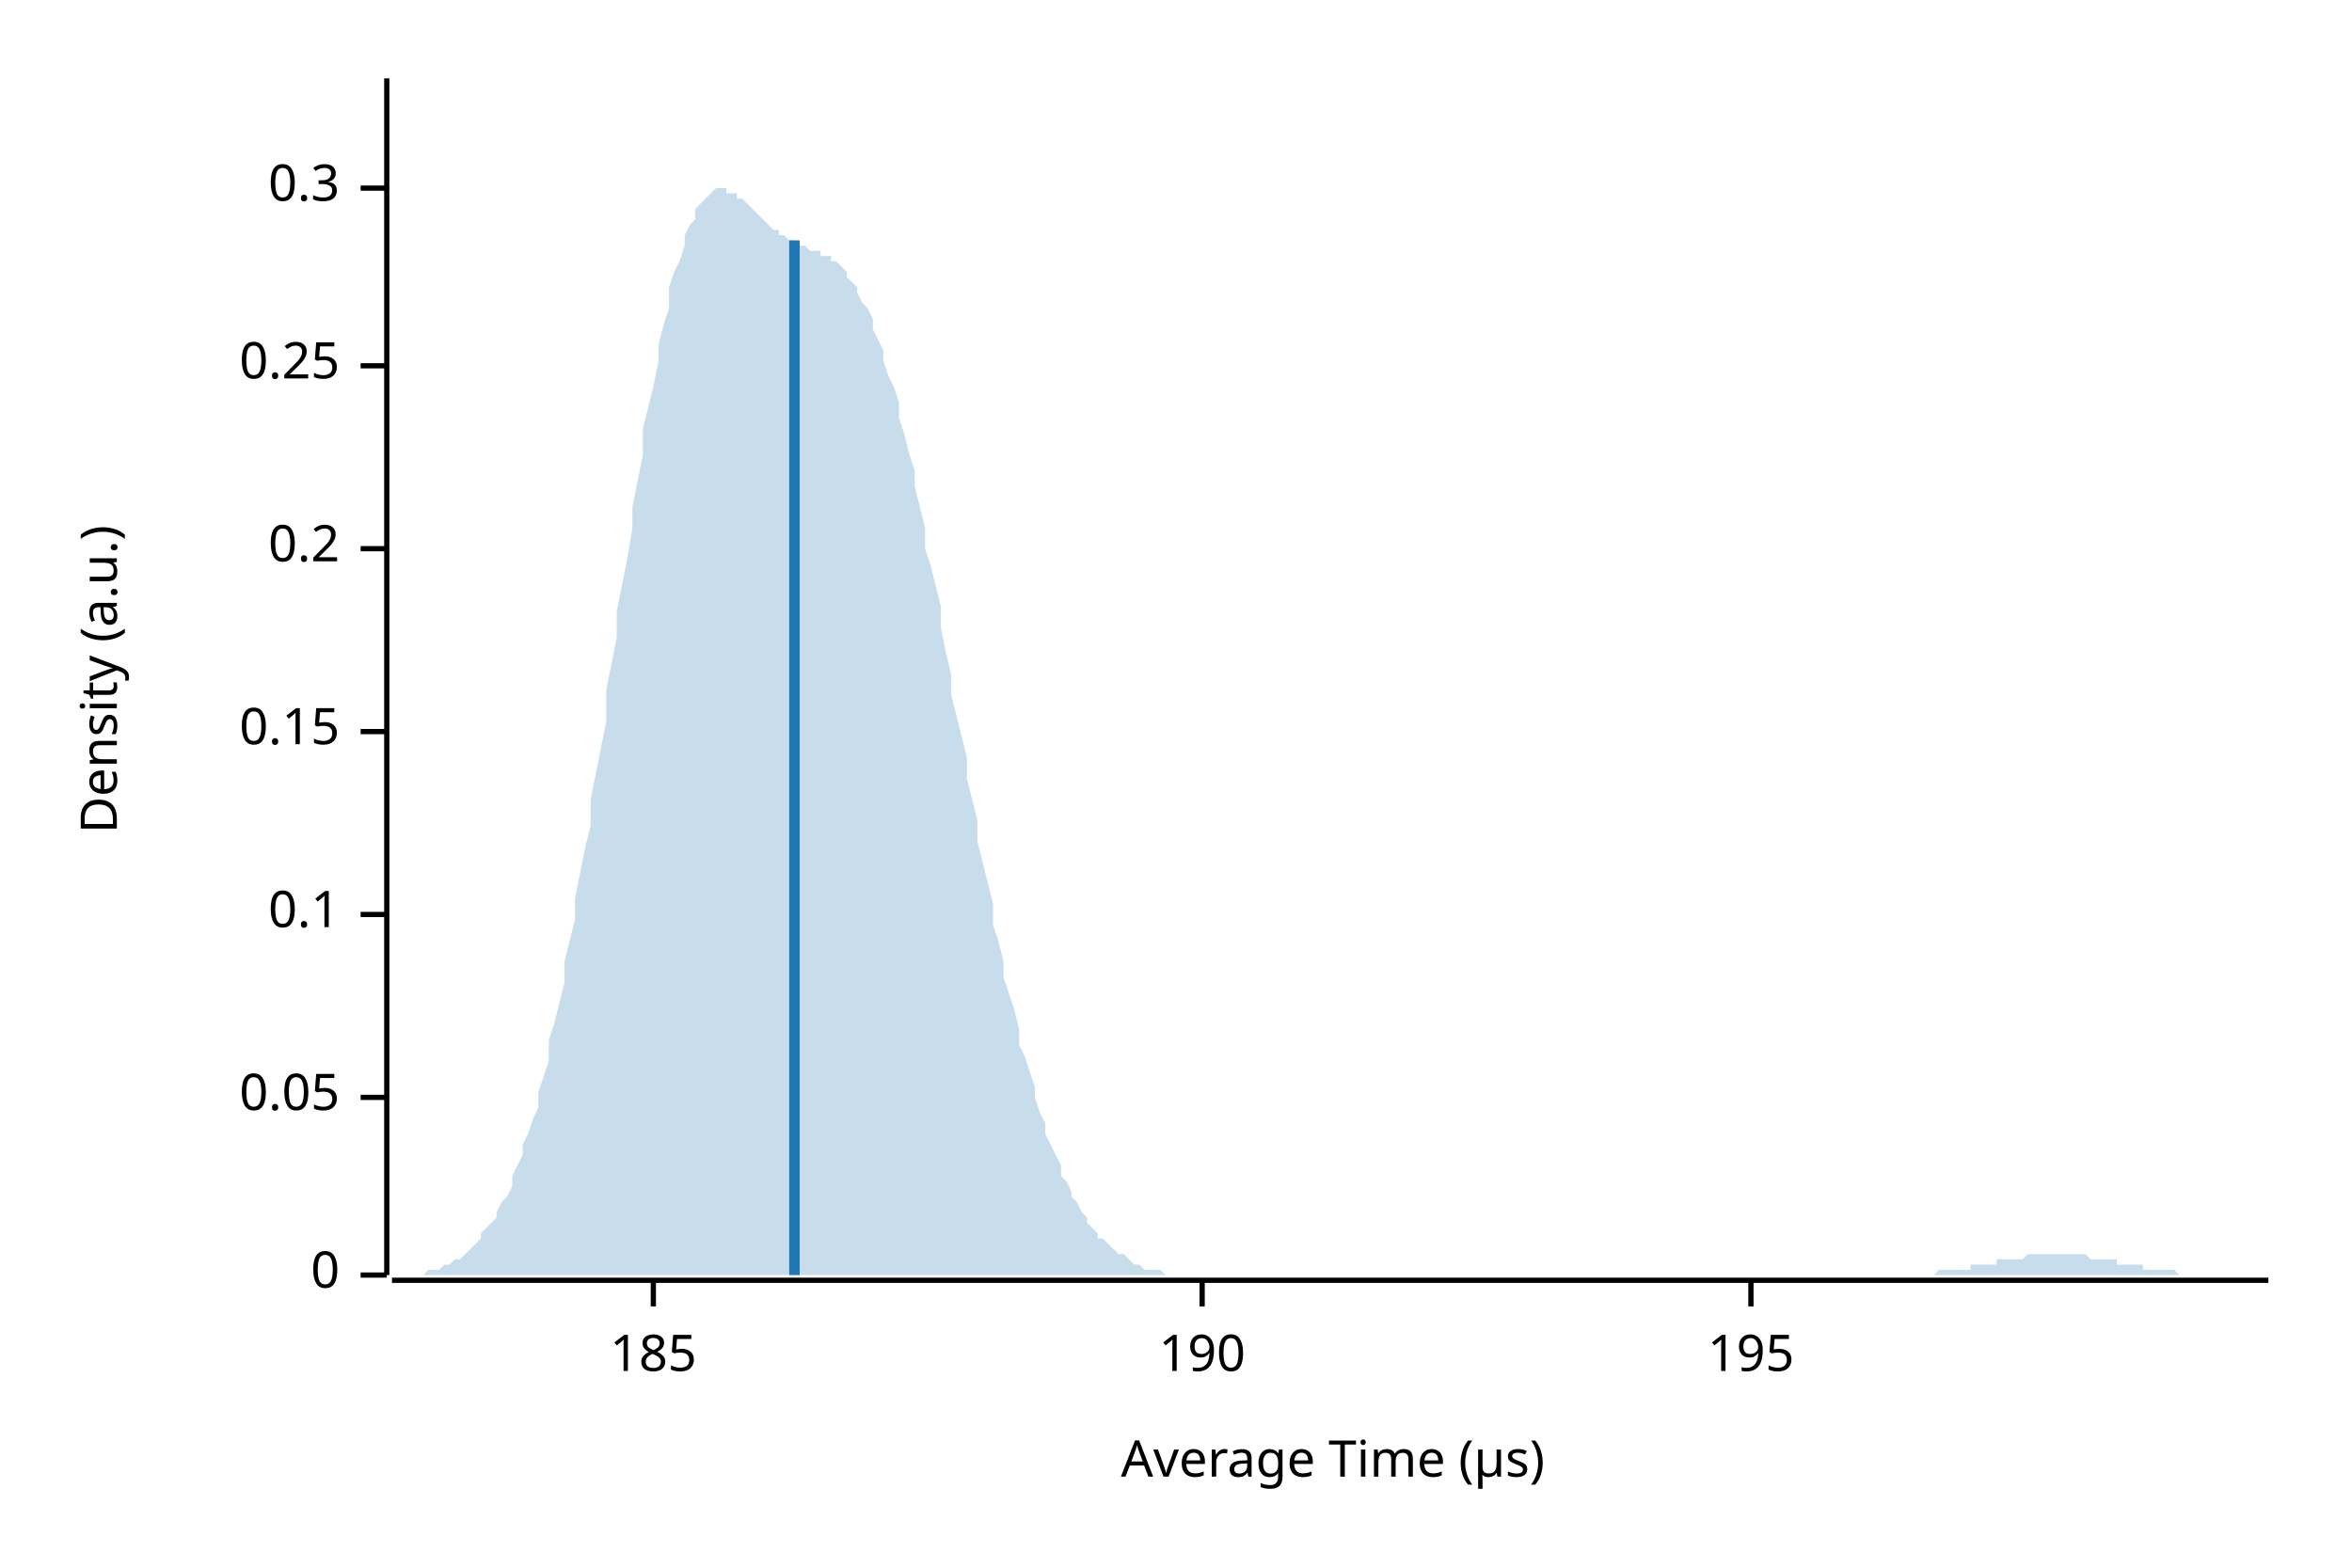
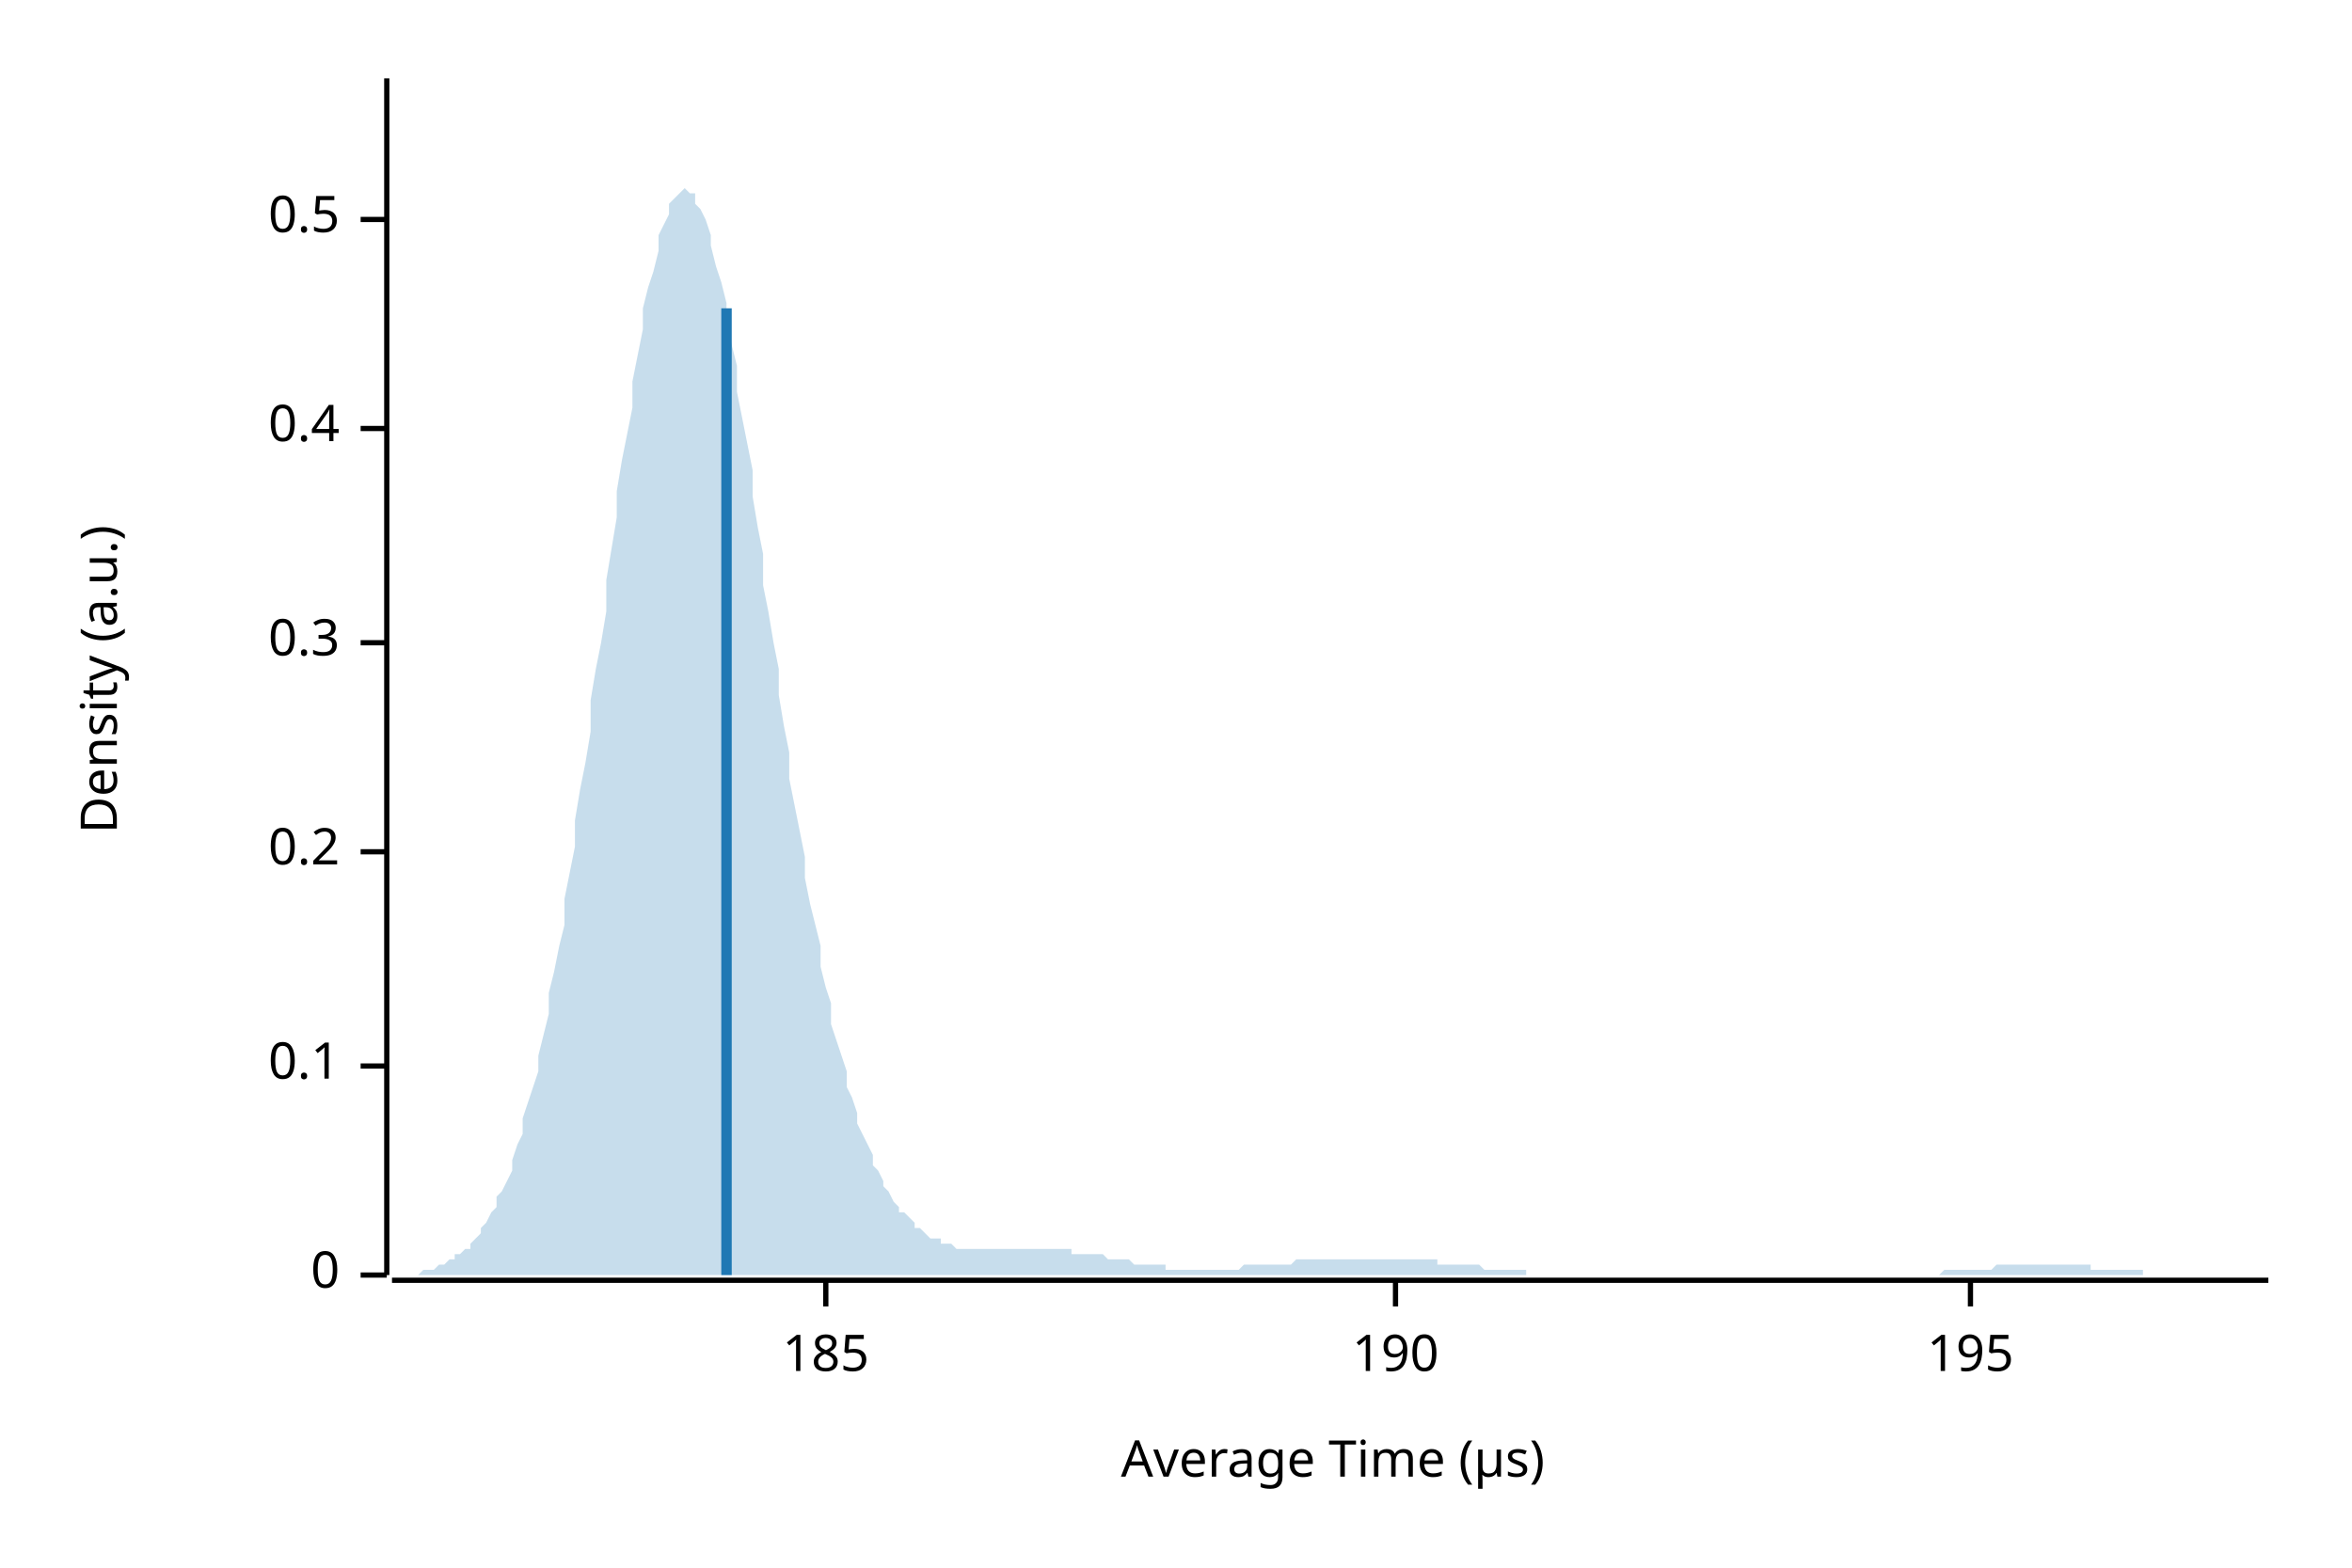
<svg xmlns="http://www.w3.org/2000/svg" width="450" height="300" viewBox="0 0 450 300">
  <text x="15" y="130" dy="0.76em" text-anchor="middle" font-family="sans-serif" font-size="9.677" opacity="1" fill="#000000" transform="rotate(270, 15, 130)">
Density (a.u.)
</text>
  <text x="255" y="285" dy="-0.5ex" text-anchor="middle" font-family="sans-serif" font-size="9.677" opacity="1" fill="#000000">
Average Time (µs)
</text>
  <polyline fill="none" opacity="1" stroke="#000000" stroke-width="1" points="74,15 74,244 " />
  <text x="65" y="244" dy="0.5ex" text-anchor="end" font-family="sans-serif" font-size="9.677" opacity="1" fill="#000000">
0
</text>
  <polyline fill="none" opacity="1" stroke="#000000" stroke-width="1" points="69,244 74,244 " />
-   <text x="65" y="210" dy="0.5ex" text-anchor="end" font-family="sans-serif" font-size="9.677" opacity="1" fill="#000000">
- 0.05
- </text>
-   <polyline fill="none" opacity="1" stroke="#000000" stroke-width="1" points="69,210 74,210 " />
-   <text x="65" y="175" dy="0.5ex" text-anchor="end" font-family="sans-serif" font-size="9.677" opacity="1" fill="#000000">
+   <text x="65" y="204" dy="0.5ex" text-anchor="end" font-family="sans-serif" font-size="9.677" opacity="1" fill="#000000">
0.1
</text>
-   <polyline fill="none" opacity="1" stroke="#000000" stroke-width="1" points="69,175 74,175 " />
-   <text x="65" y="140" dy="0.5ex" text-anchor="end" font-family="sans-serif" font-size="9.677" opacity="1" fill="#000000">
- 0.15
- </text>
-   <polyline fill="none" opacity="1" stroke="#000000" stroke-width="1" points="69,140 74,140 " />
-   <text x="65" y="105" dy="0.5ex" text-anchor="end" font-family="sans-serif" font-size="9.677" opacity="1" fill="#000000">
+   <polyline fill="none" opacity="1" stroke="#000000" stroke-width="1" points="69,204 74,204 " />
+   <text x="65" y="163" dy="0.5ex" text-anchor="end" font-family="sans-serif" font-size="9.677" opacity="1" fill="#000000">
0.2
</text>
-   <polyline fill="none" opacity="1" stroke="#000000" stroke-width="1" points="69,105 74,105 " />
-   <text x="65" y="70" dy="0.5ex" text-anchor="end" font-family="sans-serif" font-size="9.677" opacity="1" fill="#000000">
- 0.25
- </text>
-   <polyline fill="none" opacity="1" stroke="#000000" stroke-width="1" points="69,70 74,70 " />
-   <text x="65" y="36" dy="0.5ex" text-anchor="end" font-family="sans-serif" font-size="9.677" opacity="1" fill="#000000">
+   <polyline fill="none" opacity="1" stroke="#000000" stroke-width="1" points="69,163 74,163 " />
+   <text x="65" y="123" dy="0.5ex" text-anchor="end" font-family="sans-serif" font-size="9.677" opacity="1" fill="#000000">
0.3
</text>
-   <polyline fill="none" opacity="1" stroke="#000000" stroke-width="1" points="69,36 74,36 " />
+   <polyline fill="none" opacity="1" stroke="#000000" stroke-width="1" points="69,123 74,123 " />
+   <text x="65" y="82" dy="0.5ex" text-anchor="end" font-family="sans-serif" font-size="9.677" opacity="1" fill="#000000">
+ 0.4
+ </text>
+   <polyline fill="none" opacity="1" stroke="#000000" stroke-width="1" points="69,82 74,82 " />
+   <text x="65" y="42" dy="0.5ex" text-anchor="end" font-family="sans-serif" font-size="9.677" opacity="1" fill="#000000">
+ 0.5
+ </text>
+   <polyline fill="none" opacity="1" stroke="#000000" stroke-width="1" points="69,42 74,42 " />
  <polyline fill="none" opacity="1" stroke="#000000" stroke-width="1" points="75,245 434,245 " />
-   <text x="125" y="255" dy="0.76em" text-anchor="middle" font-family="sans-serif" font-size="9.677" opacity="1" fill="#000000">
+   <text x="158" y="255" dy="0.76em" text-anchor="middle" font-family="sans-serif" font-size="9.677" opacity="1" fill="#000000">
185
</text>
-   <polyline fill="none" opacity="1" stroke="#000000" stroke-width="1" points="125,245 125,250 " />
-   <text x="230" y="255" dy="0.76em" text-anchor="middle" font-family="sans-serif" font-size="9.677" opacity="1" fill="#000000">
+   <polyline fill="none" opacity="1" stroke="#000000" stroke-width="1" points="158,245 158,250 " />
+   <text x="267" y="255" dy="0.76em" text-anchor="middle" font-family="sans-serif" font-size="9.677" opacity="1" fill="#000000">
190
</text>
-   <polyline fill="none" opacity="1" stroke="#000000" stroke-width="1" points="230,245 230,250 " />
-   <text x="335" y="255" dy="0.76em" text-anchor="middle" font-family="sans-serif" font-size="9.677" opacity="1" fill="#000000">
+   <polyline fill="none" opacity="1" stroke="#000000" stroke-width="1" points="267,245 267,250 " />
+   <text x="377" y="255" dy="0.76em" text-anchor="middle" font-family="sans-serif" font-size="9.677" opacity="1" fill="#000000">
195
</text>
-   <polyline fill="none" opacity="1" stroke="#000000" stroke-width="1" points="335,245 335,250 " />
-   <polygon opacity="0.25" fill="#1F78B4" points="75,244 75,244 76,244 77,244 77,244 78,244 79,244 80,244 80,244 81,244 82,243 82,243 83,243 84,243 85,242 85,242 86,242 87,241 87,241 88,241 89,240 90,239 90,239 91,238 92,237 92,236 93,235 94,234 95,233 95,232 96,230 97,229 98,227 98,225 99,223 100,221 100,219 101,217 102,214 103,212 103,209 104,206 105,203 105,199 106,196 107,192 108,188 108,184 109,180 110,176 110,172 111,167 112,162 113,158 113,153 114,148 115,143 116,138 116,132 117,127 118,122 118,117 119,112 120,107 121,101 121,97 122,92 123,87 123,82 124,78 125,74 126,69 126,66 127,62 128,59 128,55 129,52 130,50 131,47 131,45 132,43 133,42 133,40 134,39 135,38 136,37 136,37 137,36 138,36 139,36 139,37 140,37 141,37 141,38 142,38 143,39 144,40 144,40 145,41 146,42 146,42 147,43 148,44 149,44 149,45 150,45 151,46 151,46 152,46 153,47 154,47 154,47 155,48 156,48 157,48 157,49 158,49 159,49 159,50 160,50 161,51 162,52 162,53 163,54 164,55 164,56 165,58 166,59 167,61 167,63 168,65 169,67 169,69 170,72 171,74 172,77 172,80 173,83 174,87 175,90 175,93 176,97 177,101 177,105 178,108 179,112 180,116 180,120 181,125 182,129 182,133 183,137 184,141 185,145 185,149 186,153 187,157 187,161 188,165 189,169 190,173 190,177 191,180 192,184 192,187 193,190 194,193 195,197 195,200 196,202 197,205 198,208 198,210 199,213 200,215 200,217 201,219 202,221 203,223 203,225 204,226 205,228 205,229 206,230 207,232 208,233 208,234 209,235 210,236 210,237 211,237 212,238 213,239 213,239 214,240 215,240 216,241 216,241 217,242 218,242 218,242 219,243 220,243 221,243 221,243 222,243 223,244 223,244 224,244 225,244 226,244 226,244 227,244 228,244 228,244 229,244 230,244 231,244 231,244 232,244 233,244 233,244 234,244 235,244 236,244 236,244 237,244 238,244 239,244 239,244 240,244 241,244 241,244 242,244 243,244 244,244 244,244 245,244 246,244 246,244 247,244 248,244 249,244 249,244 250,244 251,244 251,244 252,244 253,244 254,244 254,244 255,244 256,244 257,244 257,244 258,244 259,244 259,244 260,244 261,244 262,244 262,244 263,244 264,244 264,244 265,244 266,244 267,244 267,244 268,244 269,244 269,244 270,244 271,244 272,244 272,244 273,244 274,244 275,244 275,244 276,244 277,244 277,244 278,244 279,244 280,244 280,244 281,244 282,244 282,244 283,244 284,244 285,244 285,244 286,244 287,244 287,244 288,244 289,244 290,244 290,244 291,244 292,244 292,244 293,244 294,244 295,244 295,244 296,244 297,244 298,244 298,244 299,244 300,244 300,244 301,244 302,244 303,244 303,244 304,244 305,244 305,244 306,244 307,244 308,244 308,244 309,244 310,244 310,244 311,244 312,244 313,244 313,244 314,244 315,244 316,244 316,244 317,244 318,244 318,244 319,244 320,244 321,244 321,244 322,244 323,244 323,244 324,244 325,244 326,244 326,244 327,244 328,244 328,244 329,244 330,244 331,244 331,244 332,244 333,244 333,244 334,244 335,244 336,244 336,244 337,244 338,244 339,244 339,244 340,244 341,244 341,244 342,244 343,244 344,244 344,244 345,244 346,244 346,244 347,244 348,244 349,244 349,244 350,244 351,244 351,244 352,244 353,244 354,244 354,244 355,244 356,244 357,244 357,244 358,244 359,244 359,244 360,244 361,244 362,244 362,244 363,244 364,244 364,244 365,244 366,244 367,244 367,244 368,244 369,244 369,244 370,244 371,243 372,243 372,243 373,243 374,243 375,243 375,243 376,243 377,243 377,242 378,242 379,242 380,242 380,242 381,242 382,242 382,241 383,241 384,241 385,241 385,241 386,241 387,241 387,241 388,240 389,240 390,240 390,240 391,240 392,240 392,240 393,240 394,240 395,240 395,240 396,240 397,240 398,240 398,240 399,240 400,241 400,241 401,241 402,241 403,241 403,241 404,241 405,241 405,242 406,242 407,242 408,242 408,242 409,242 410,242 410,243 411,243 412,243 413,243 413,243 414,243 415,243 416,243 416,243 417,244 418,244 418,244 419,244 420,244 421,244 421,244 422,244 423,244 423,244 424,244 425,244 426,244 426,244 427,244 428,244 428,244 429,244 430,244 431,244 431,244 432,244 433,244 434,244 434,244 75,244 " />
-   <polyline fill="none" opacity="1" stroke="#1F78B4" stroke-width="2" points="152,244 152,46 " />
+   <polyline fill="none" opacity="1" stroke="#000000" stroke-width="1" points="377,245 377,250 " />
+   <polygon opacity="0.25" fill="#1F78B4" points="75,244 75,244 76,244 77,244 77,244 78,244 79,244 80,244 80,244 81,243 82,243 82,243 83,243 84,242 85,242 85,242 86,241 87,241 87,240 88,240 89,239 90,239 90,238 91,237 92,236 92,235 93,234 94,232 95,231 95,229 96,228 97,226 98,224 98,222 99,219 100,217 100,214 101,211 102,208 103,205 103,202 104,198 105,194 105,190 106,186 107,181 108,177 108,172 109,167 110,162 110,157 111,151 112,146 113,140 113,134 114,128 115,123 116,117 116,111 117,105 118,99 118,94 119,88 120,83 121,78 121,73 122,68 123,63 123,59 124,55 125,52 126,48 126,45 127,43 128,41 128,39 129,38 130,37 131,36 131,36 132,37 133,37 133,39 134,40 135,42 136,45 136,47 137,51 138,54 139,58 139,62 140,66 141,70 141,75 142,80 143,85 144,90 144,95 145,101 146,106 146,112 147,117 148,123 149,128 149,133 150,139 151,144 151,149 152,154 153,159 154,164 154,168 155,173 156,177 157,181 157,185 158,189 159,192 159,196 160,199 161,202 162,205 162,208 163,210 164,213 164,215 165,217 166,219 167,221 167,223 168,224 169,226 169,227 170,228 171,230 172,231 172,232 173,232 174,233 175,234 175,235 176,235 177,236 177,236 178,237 179,237 180,237 180,238 181,238 182,238 182,238 183,239 184,239 185,239 185,239 186,239 187,239 187,239 188,239 189,239 190,239 190,239 191,239 192,239 192,239 193,239 194,239 195,239 195,239 196,239 197,239 198,239 198,239 199,239 200,239 200,239 201,239 202,239 203,239 203,239 204,239 205,239 205,240 206,240 207,240 208,240 208,240 209,240 210,240 210,240 211,240 212,241 213,241 213,241 214,241 215,241 216,241 216,241 217,242 218,242 218,242 219,242 220,242 221,242 221,242 222,242 223,242 223,243 224,243 225,243 226,243 226,243 227,243 228,243 228,243 229,243 230,243 231,243 231,243 232,243 233,243 233,243 234,243 235,243 236,243 236,243 237,243 238,242 239,242 239,242 240,242 241,242 241,242 242,242 243,242 244,242 244,242 245,242 246,242 246,242 247,242 248,241 249,241 249,241 250,241 251,241 251,241 252,241 253,241 254,241 254,241 255,241 256,241 257,241 257,241 258,241 259,241 259,241 260,241 261,241 262,241 262,241 263,241 264,241 264,241 265,241 266,241 267,241 267,241 268,241 269,241 269,241 270,241 271,241 272,241 272,241 273,241 274,241 275,241 275,242 276,242 277,242 277,242 278,242 279,242 280,242 280,242 281,242 282,242 282,242 283,242 284,243 285,243 285,243 286,243 287,243 287,243 288,243 289,243 290,243 290,243 291,243 292,243 292,244 293,244 294,244 295,244 295,244 296,244 297,244 298,244 298,244 299,244 300,244 300,244 301,244 302,244 303,244 303,244 304,244 305,244 305,244 306,244 307,244 308,244 308,244 309,244 310,244 310,244 311,244 312,244 313,244 313,244 314,244 315,244 316,244 316,244 317,244 318,244 318,244 319,244 320,244 321,244 321,244 322,244 323,244 323,244 324,244 325,244 326,244 326,244 327,244 328,244 328,244 329,244 330,244 331,244 331,244 332,244 333,244 333,244 334,244 335,244 336,244 336,244 337,244 338,244 339,244 339,244 340,244 341,244 341,244 342,244 343,244 344,244 344,244 345,244 346,244 346,244 347,244 348,244 349,244 349,244 350,244 351,244 351,244 352,244 353,244 354,244 354,244 355,244 356,244 357,244 357,244 358,244 359,244 359,244 360,244 361,244 362,244 362,244 363,244 364,244 364,244 365,244 366,244 367,244 367,244 368,244 369,244 369,244 370,244 371,244 372,243 372,243 373,243 374,243 375,243 375,243 376,243 377,243 377,243 378,243 379,243 380,243 380,243 381,243 382,242 382,242 383,242 384,242 385,242 385,242 386,242 387,242 387,242 388,242 389,242 390,242 390,242 391,242 392,242 392,242 393,242 394,242 395,242 395,242 396,242 397,242 398,242 398,242 399,242 400,242 400,243 401,243 402,243 403,243 403,243 404,243 405,243 405,243 406,243 407,243 408,243 408,243 409,243 410,243 410,244 411,244 412,244 413,244 413,244 414,244 415,244 416,244 416,244 417,244 418,244 418,244 419,244 420,244 421,244 421,244 422,244 423,244 423,244 424,244 425,244 426,244 426,244 427,244 428,244 428,244 429,244 430,244 431,244 431,244 432,244 433,244 434,244 434,244 75,244 " />
+   <polyline fill="none" opacity="1" stroke="#1F78B4" stroke-width="2" points="139,244 139,59 " />
</svg>
